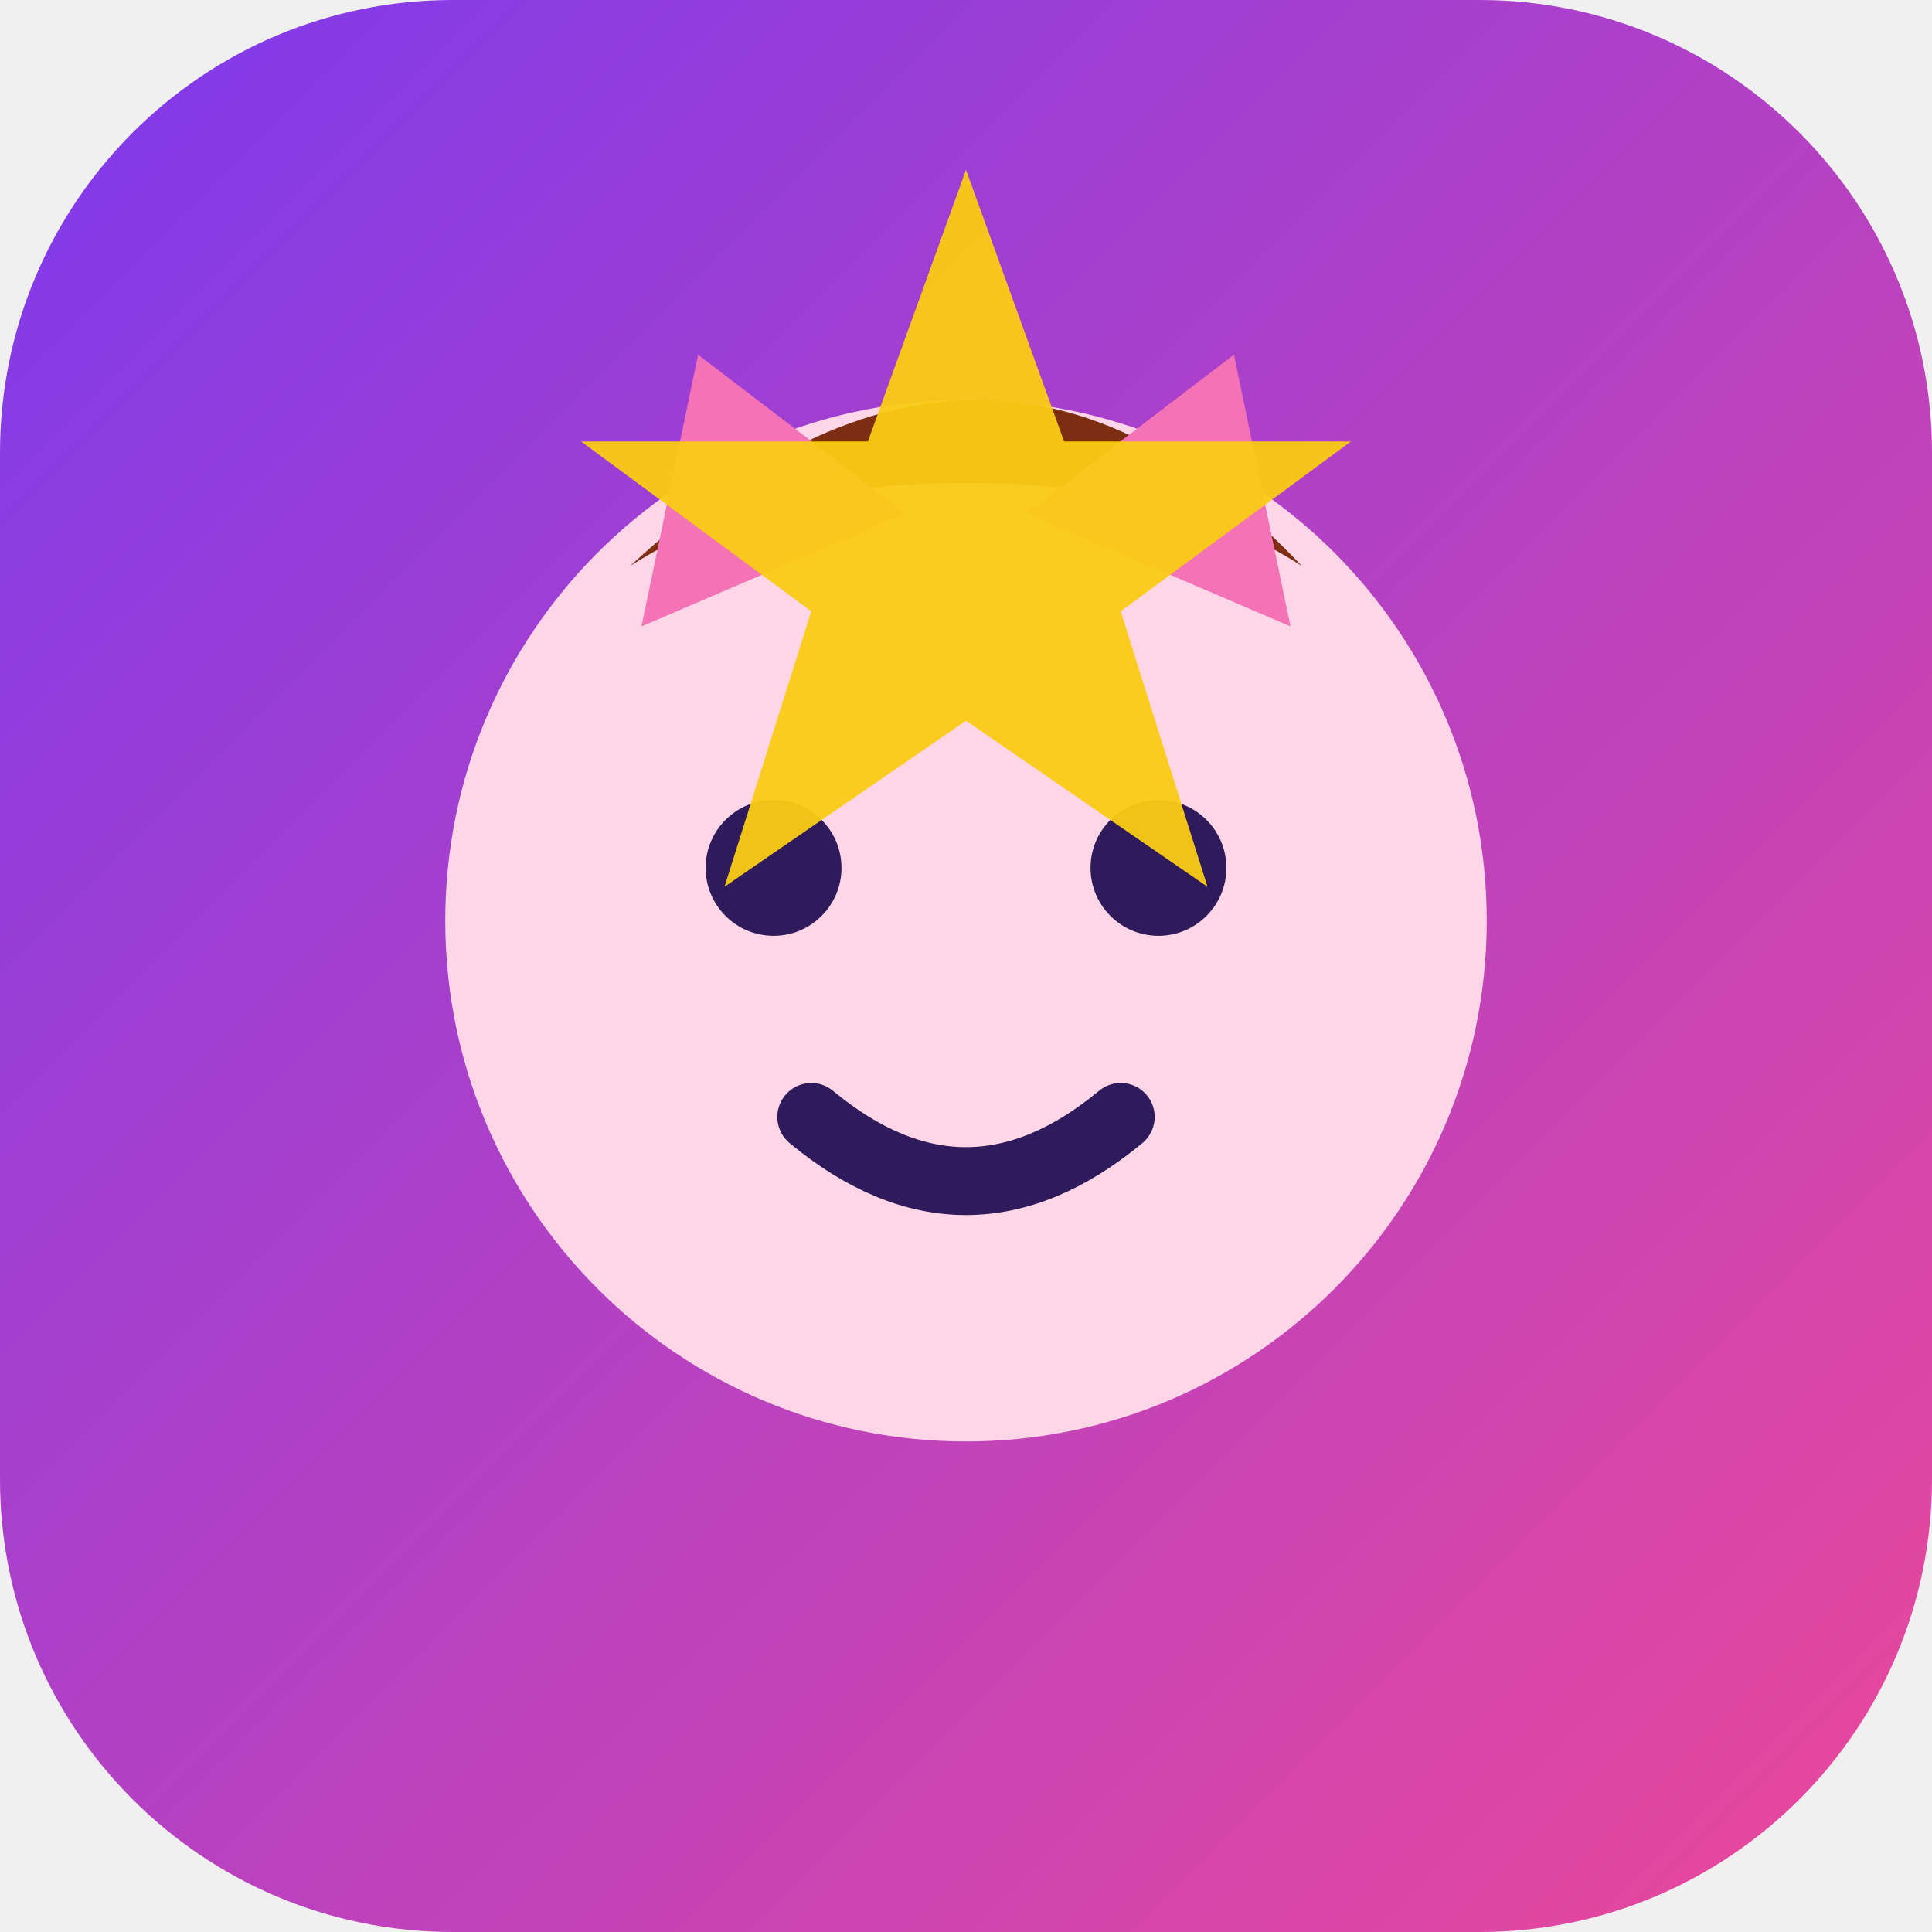
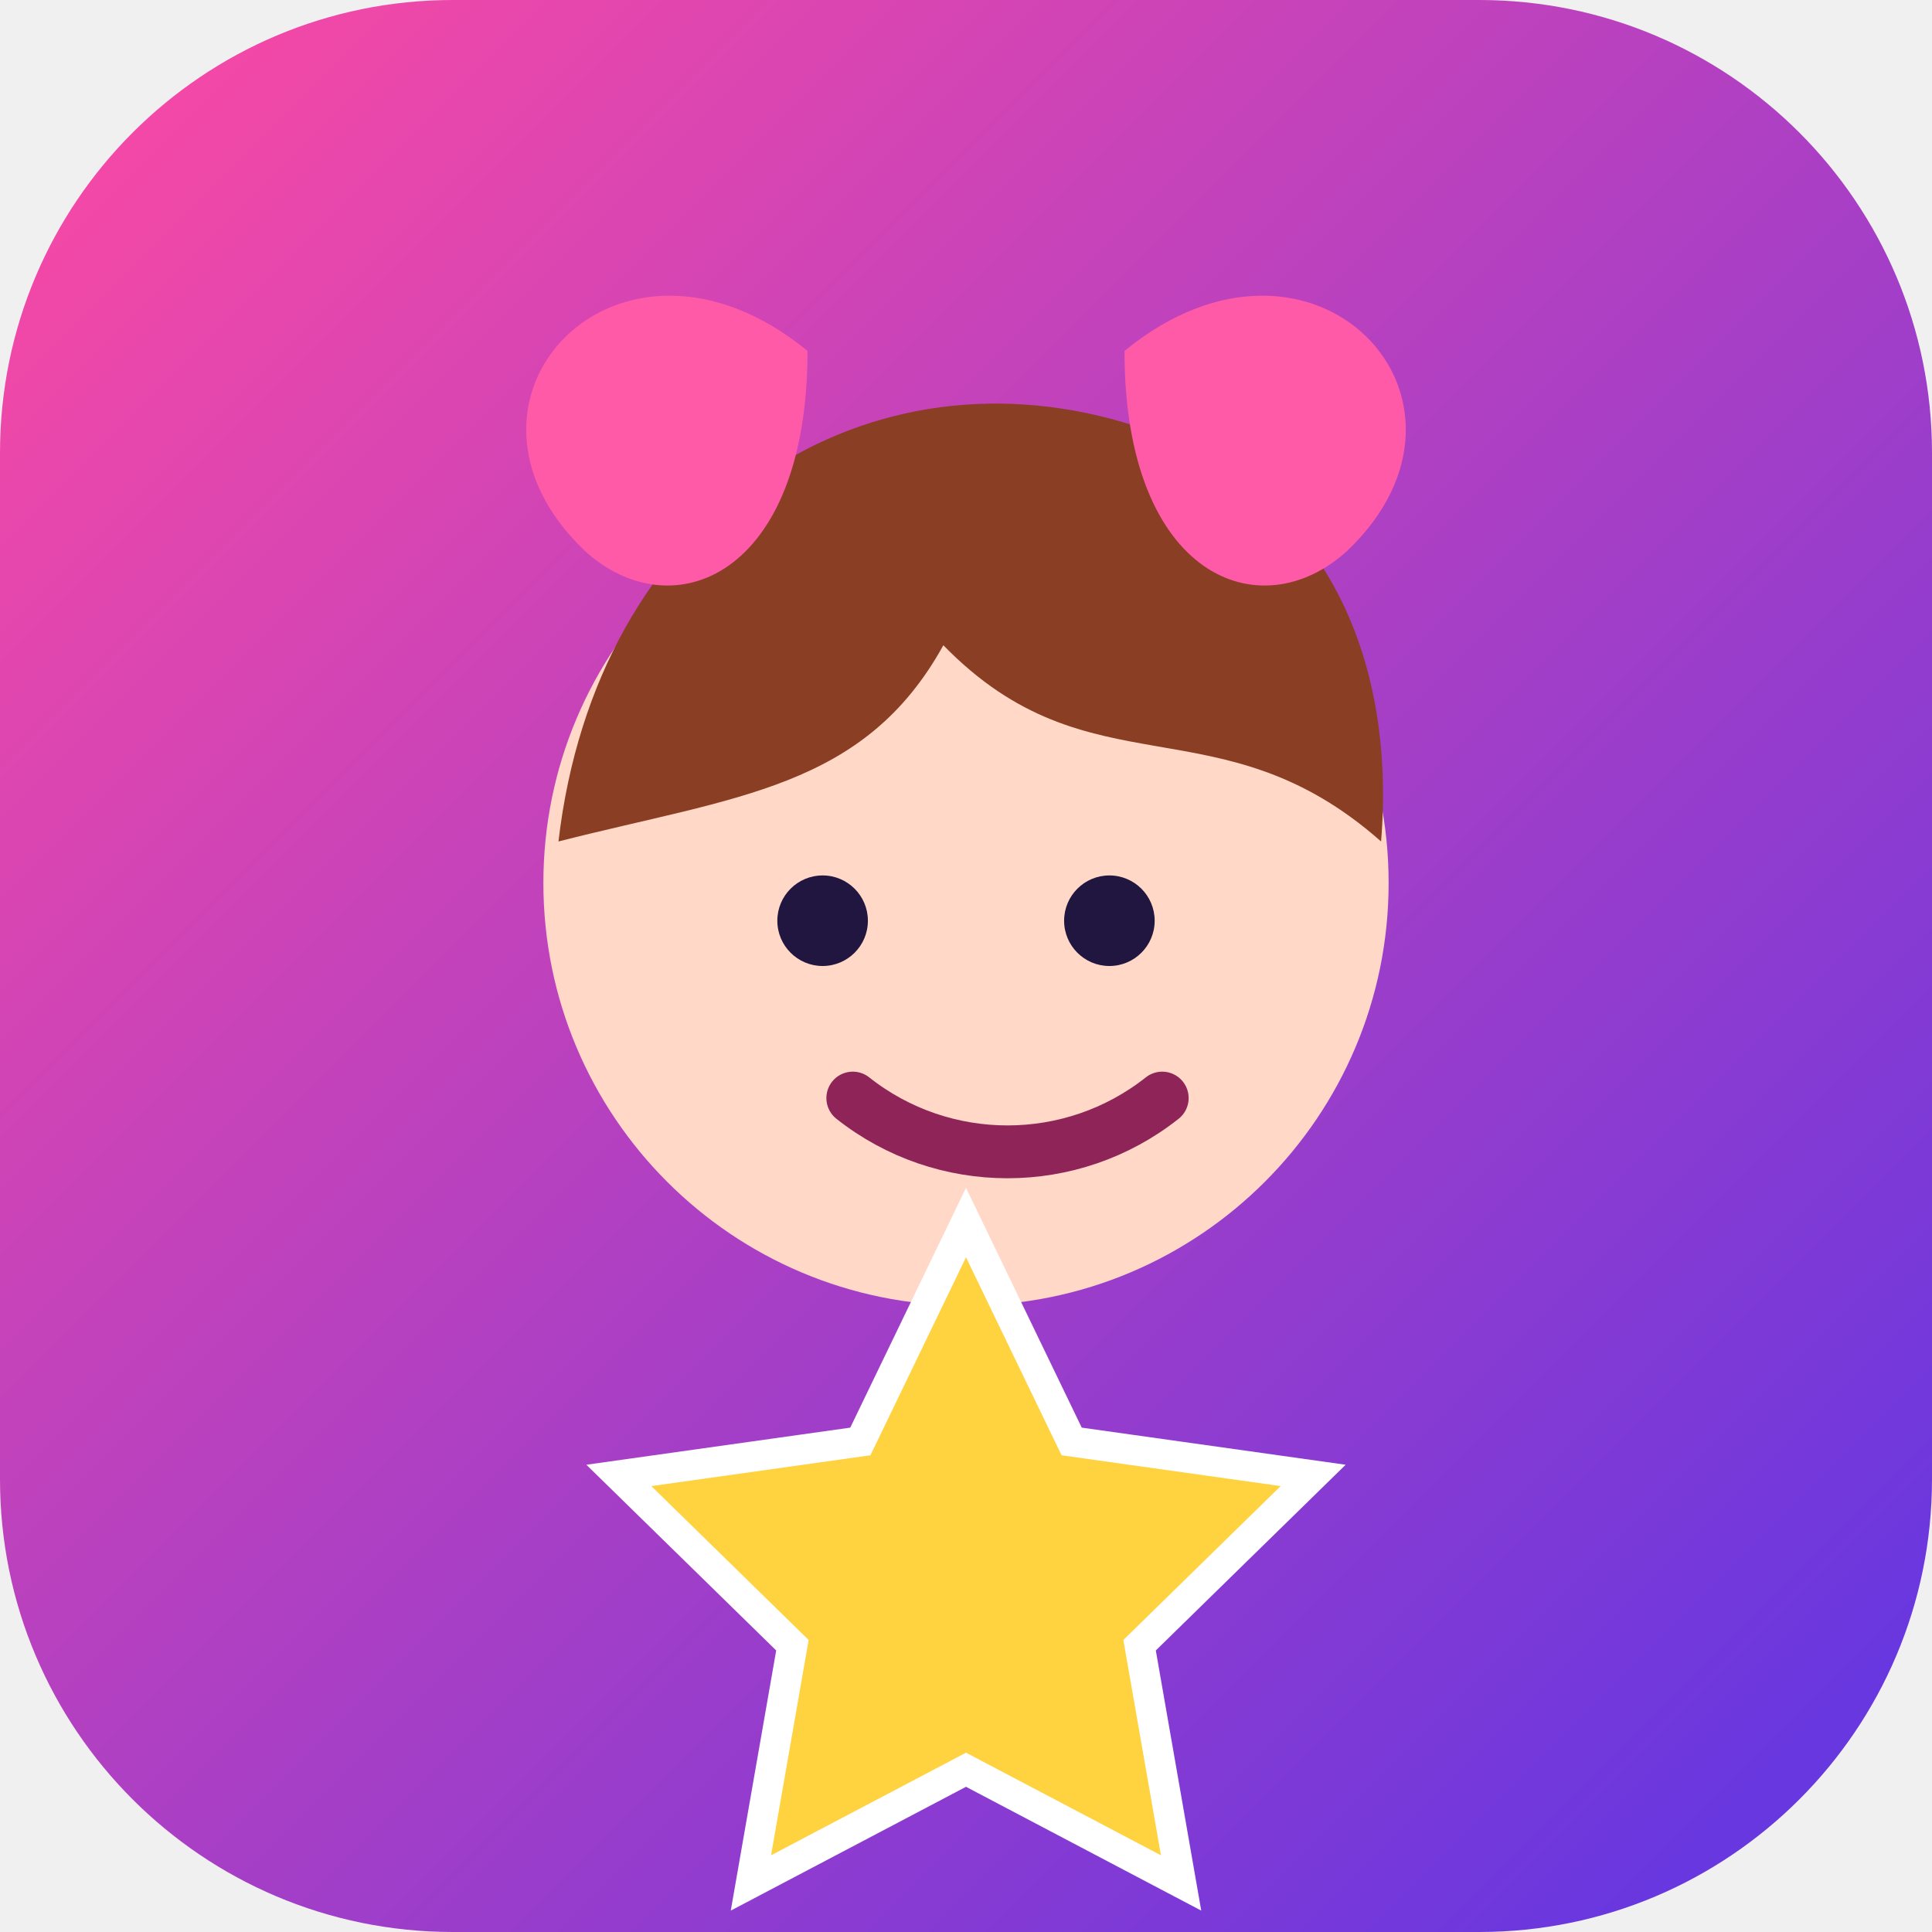
- <svg xmlns="http://www.w3.org/2000/svg" viewBox="0 0 512 512">
+ <svg xmlns="http://www.w3.org/2000/svg" width="512" height="512" viewBox="0 0 512 512">
  <defs>
-     <linearGradient id="g" x1="0" x2="1" y1="0" y2="1">
-       <stop stop-color="#7c3aed" />
-       <stop offset="1" stop-color="#ec4899" />
+     <linearGradient id="g" x1="0" y1="0" x2="1" y2="1">
+       <stop stop-color="#ff4aa2" />
+       <stop offset="1" stop-color="#5b35e5" />
    </linearGradient>
  </defs>
  <rect width="512" height="512" rx="120" fill="url(#g)" />
-   <circle cx="256" cy="244" r="138" fill="#ffd6e7" />
-   <circle cx="205" cy="230" r="18" fill="#2f1b5b" />
-   <circle cx="307" cy="230" r="18" fill="#2f1b5b" />
-   <path d="M215 296q41 34 82 0" fill="none" stroke="#2f1b5b" stroke-width="18" stroke-linecap="round" />
-   <path d="M167 150q95-88 178 0q-34-22-89-22t-89 22z" fill="#7c2d12" />
-   <path d="M185 94l55 42l-70 30z" fill="#f472b6" />
-   <path d="M327 94l-55 42l70 30z" fill="#f472b6" />
-   <path d="M256 45l26 72h76l-61 45l23 73l-64-44l-64 44l23-73l-61-45h76z" fill="#facc15" opacity=".95" />
+   <circle cx="256" cy="234" r="112" fill="#ffd8c8" />
+   <path d="M148 223c10-86 79-132 150-111 53 16 72 62 68 111-43-38-77-12-116-52-21 38-55 40-102 52z" fill="#8a3f24" />
+   <circle cx="218" cy="244" r="12" fill="#211640" />
+   <circle cx="294" cy="244" r="12" fill="#211640" />
+   <path d="M226 291c24 19 58 19 82 0" stroke="#8e2457" stroke-width="14" stroke-linecap="round" fill="none" />
+   <path d="M214 93c-50-41-101 13-59 53 23 21 59 7 59-53zM298 93c50-41 101 13 59 53-23 21-59 7-59-53z" fill="#ff5aa8" />
+   <path d="M256 324l28 58 64 9-46 45 11 63-57-30-57 30 11-63-46-45 64-9z" fill="#ffd23f" stroke="#fff" stroke-width="8" />
</svg>
